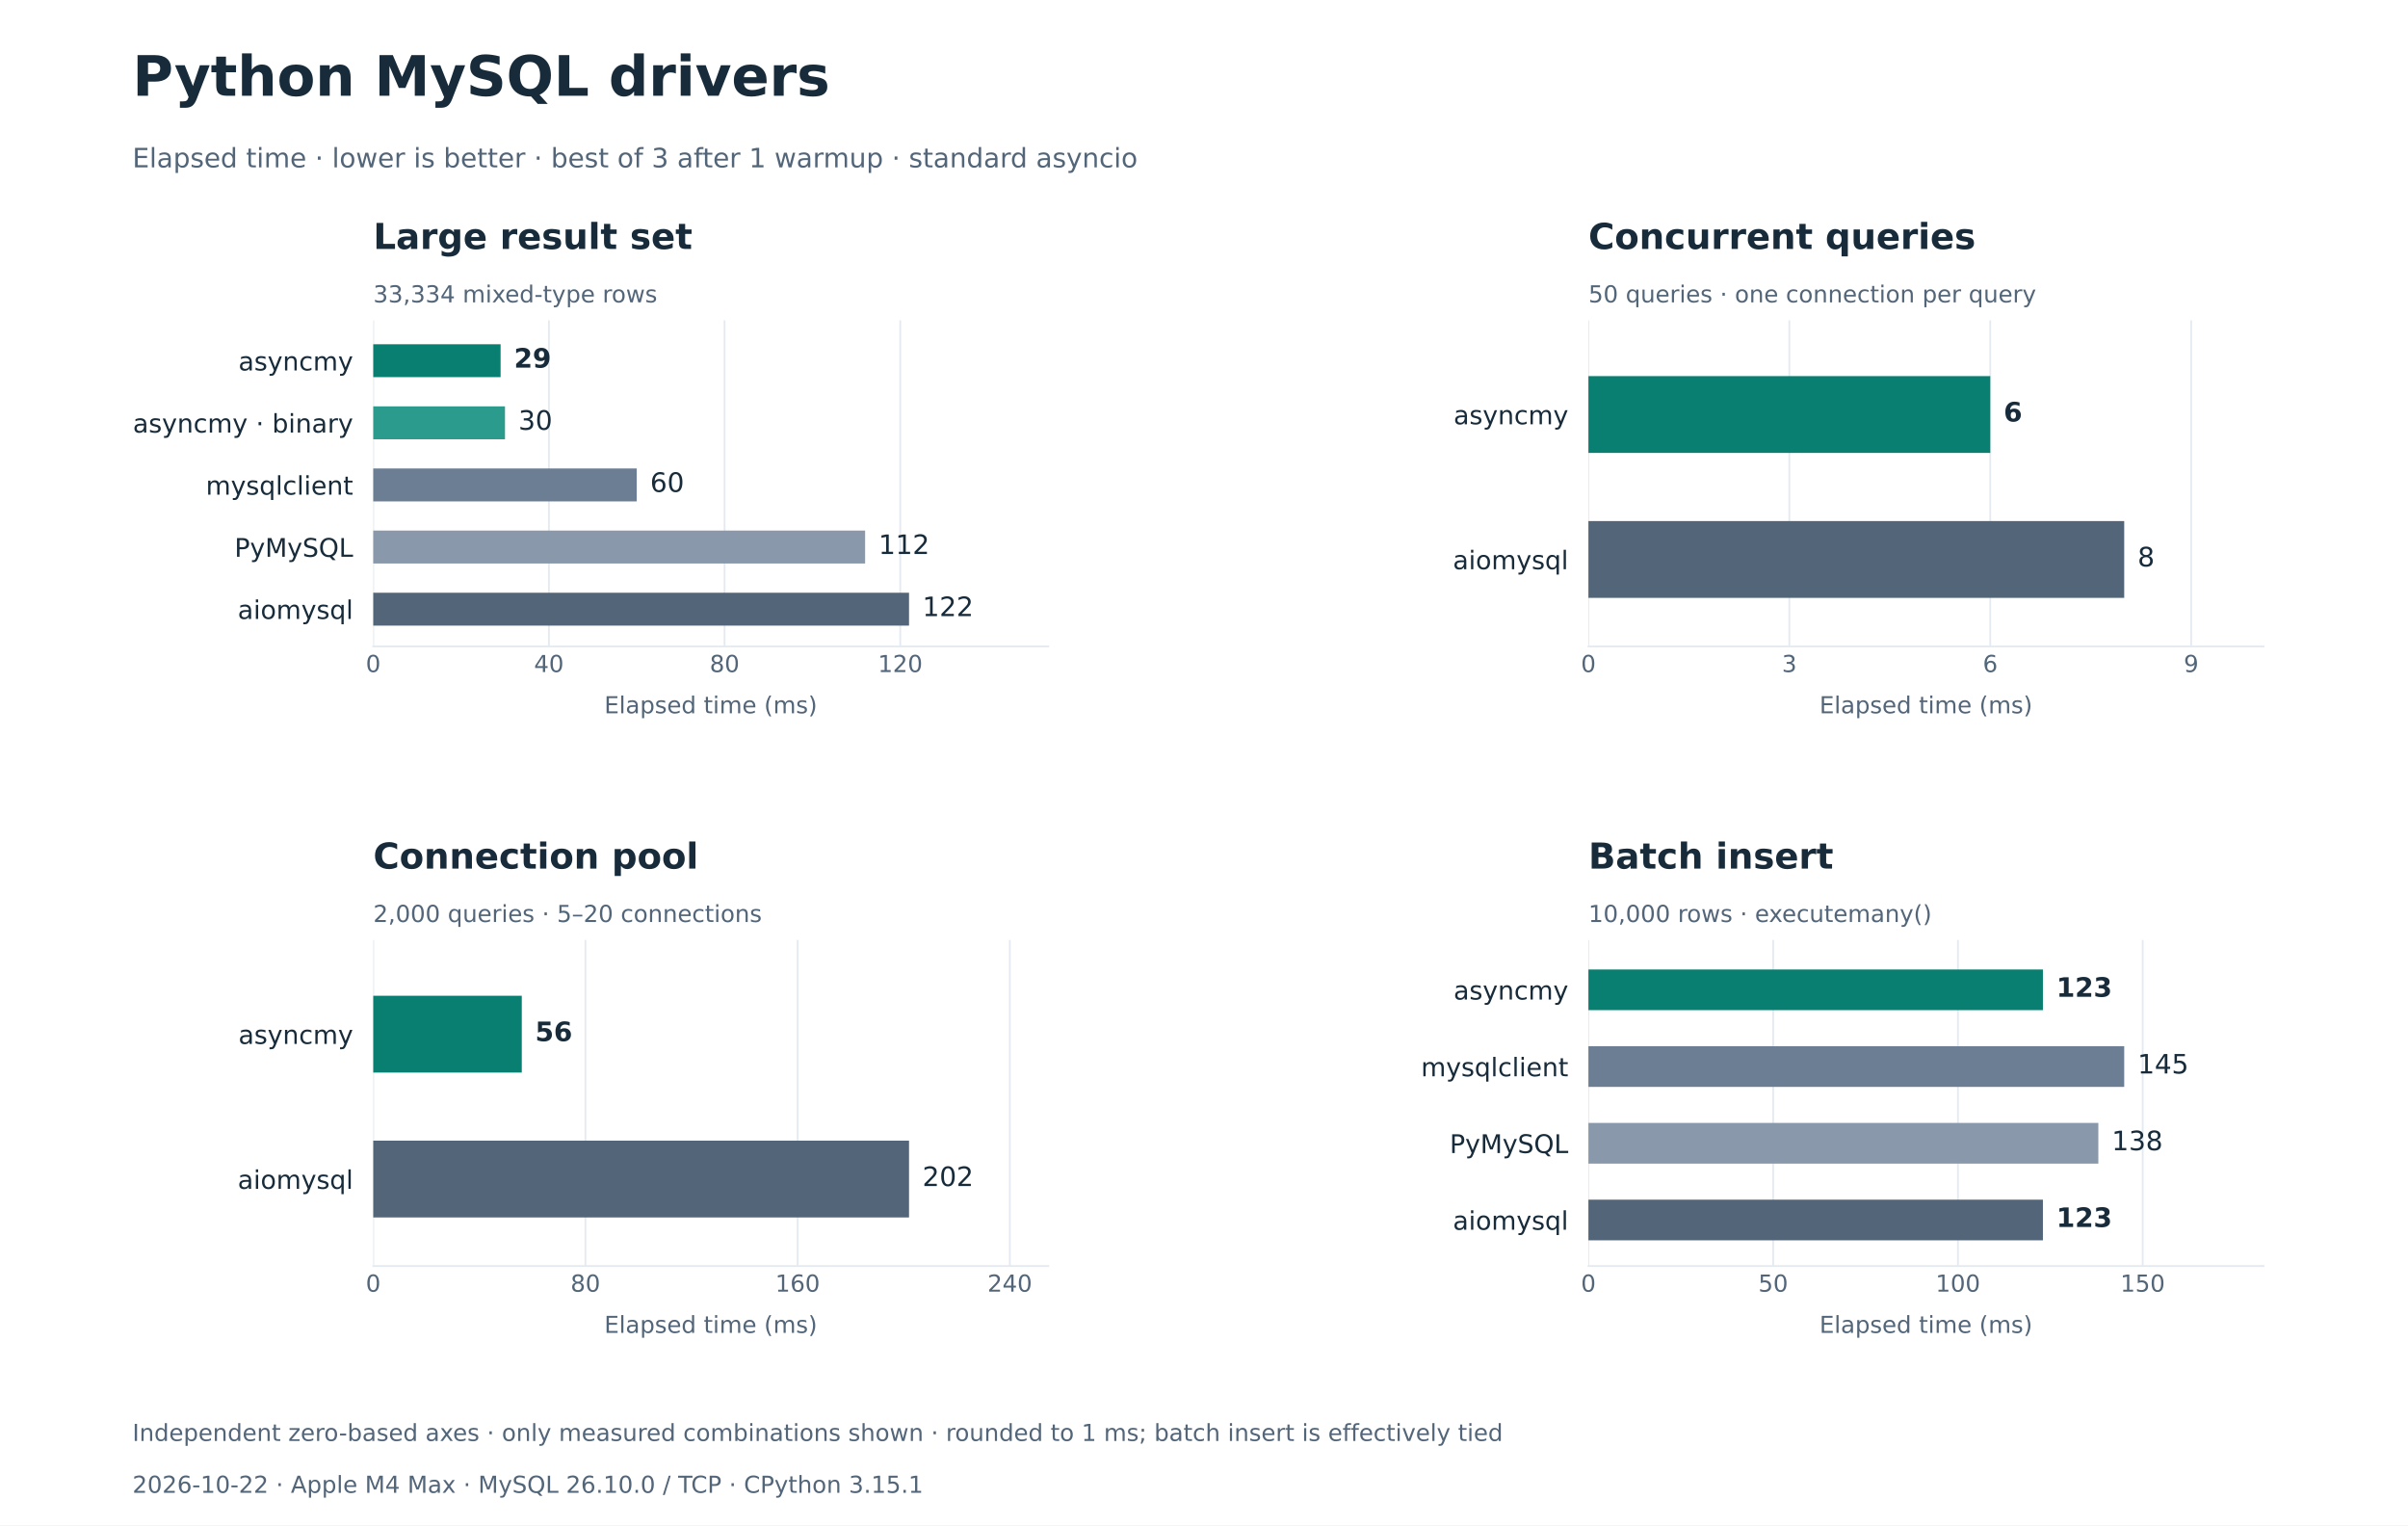
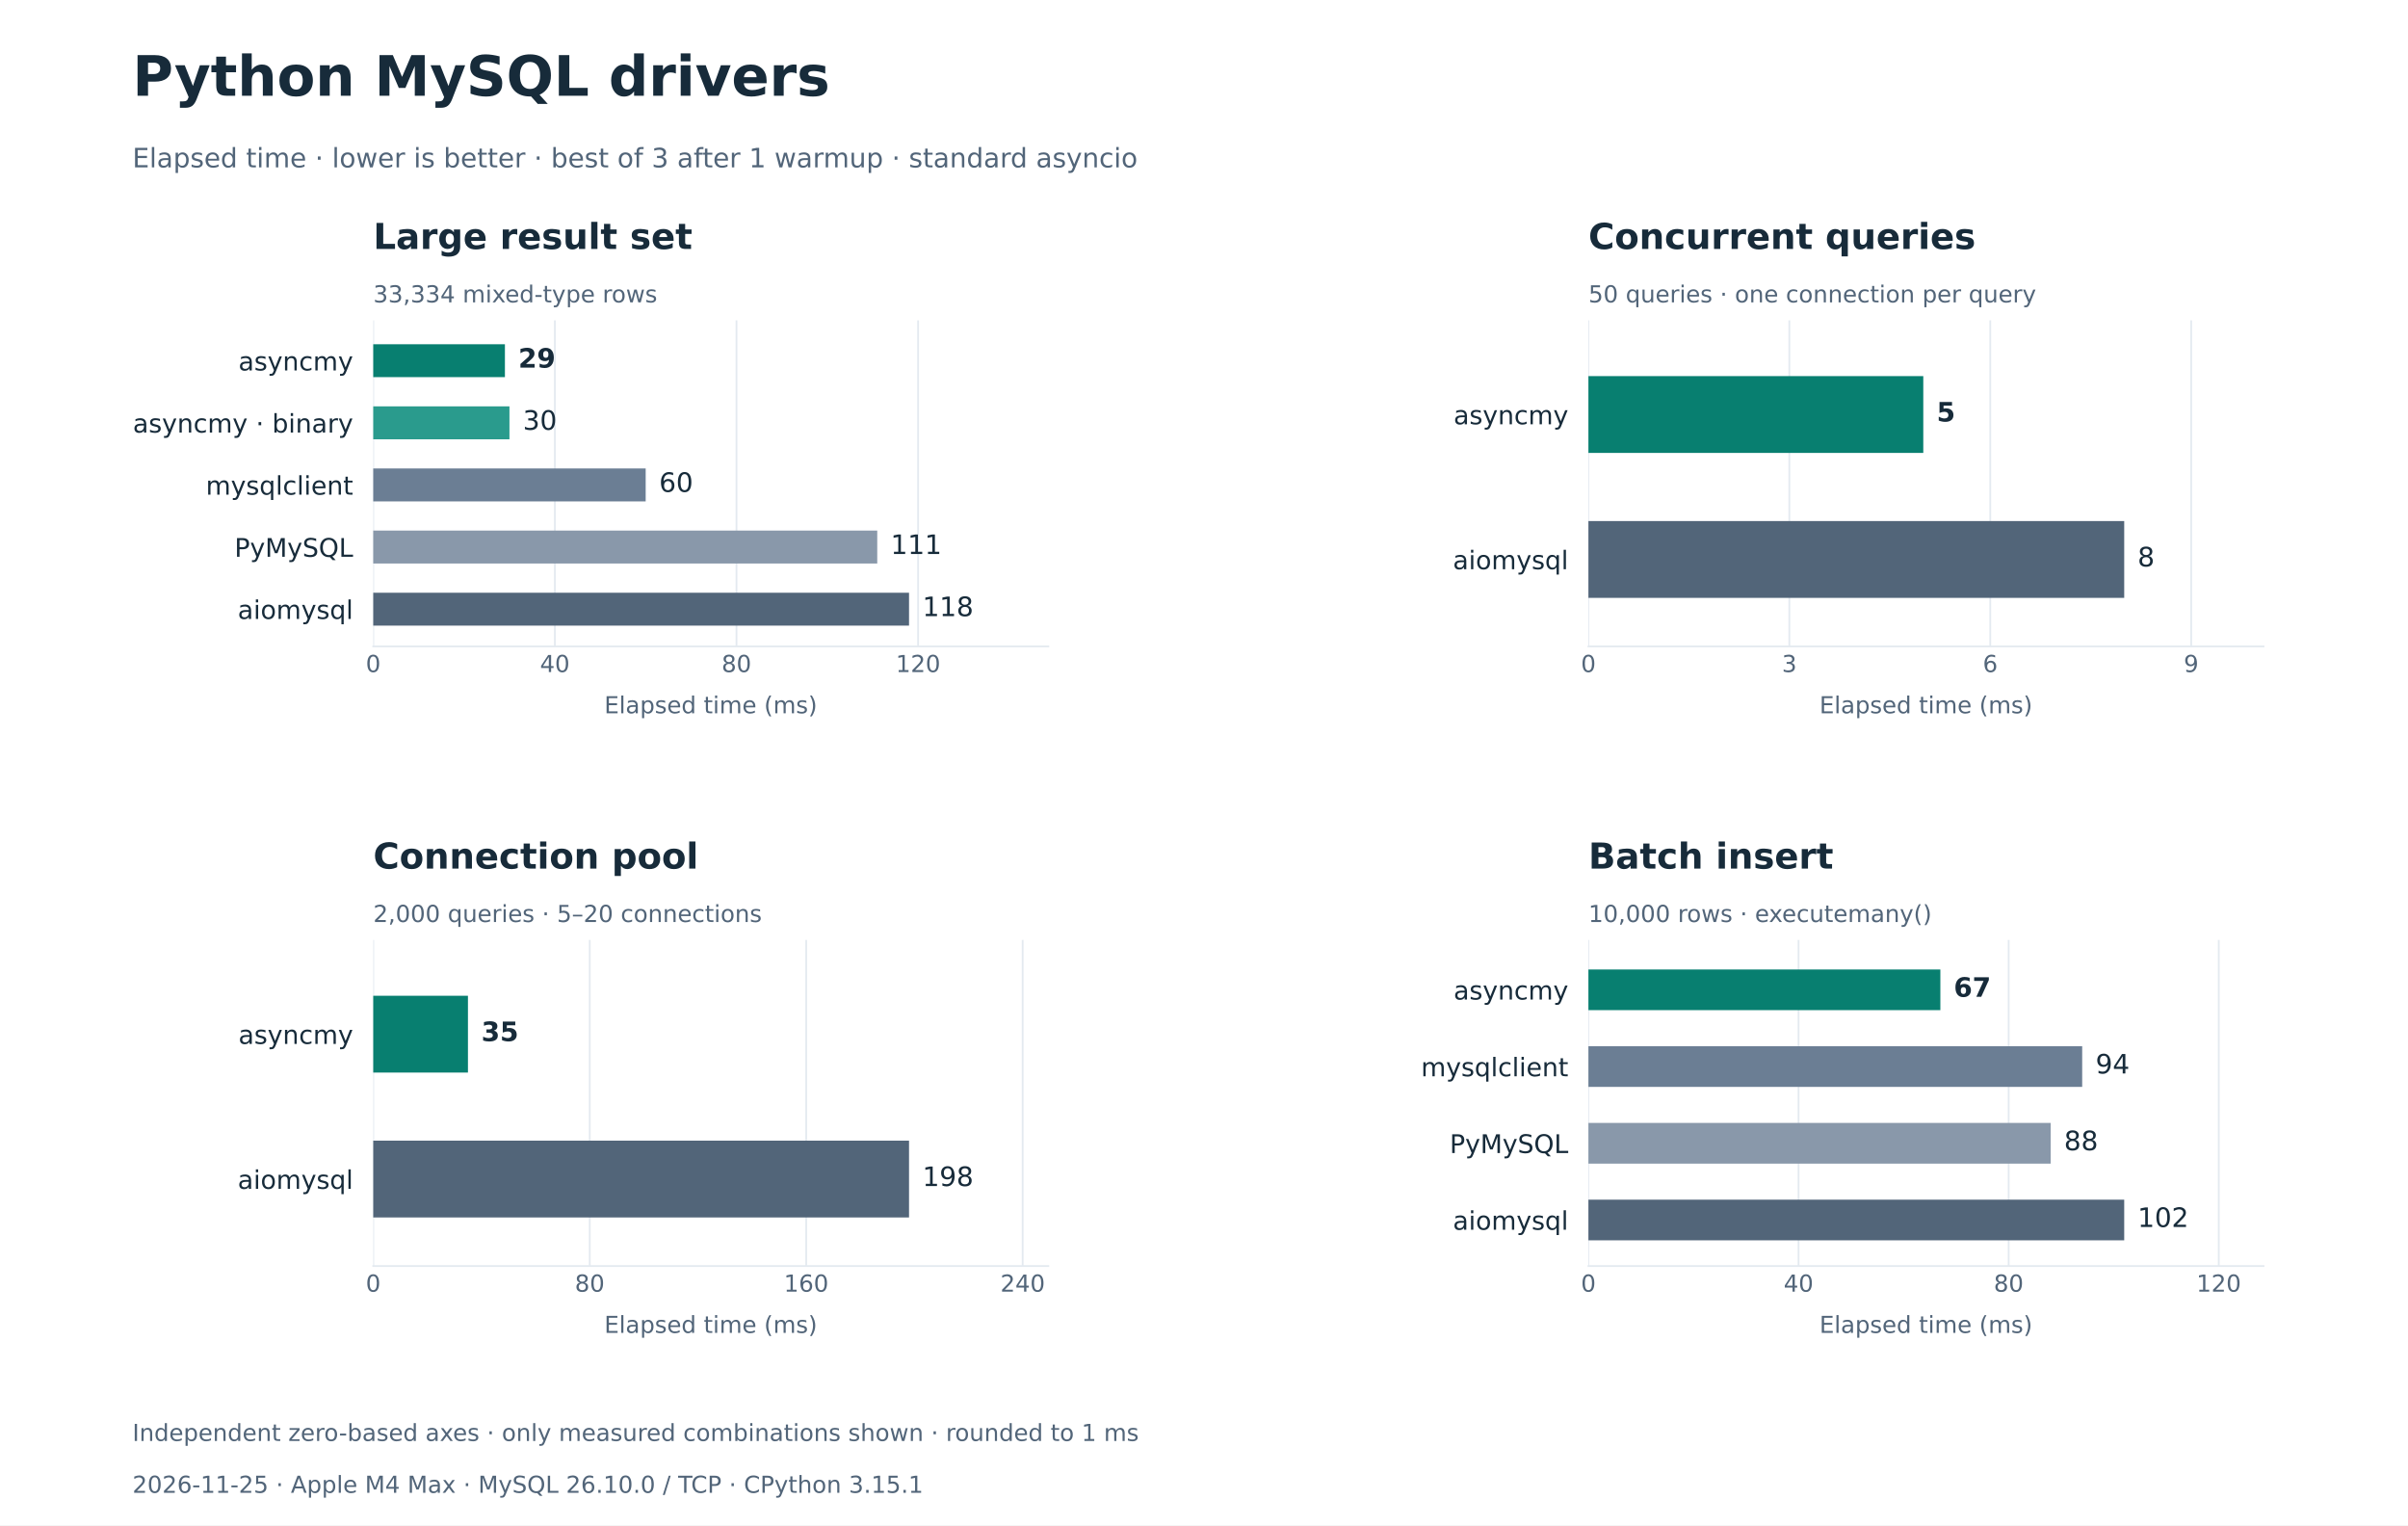
<svg xmlns="http://www.w3.org/2000/svg" width="1080pt" height="684pt" viewBox="0 0 1080 684" version="1.1">
  <defs>
    <style type="text/css">*{stroke-linejoin: round; stroke-linecap: butt}</style>
  </defs>
  <g id="figure_1">
    <g id="patch_1">
      <path d="M 0 684 L 1080 684 L 1080 0 L 0 0 z " style="fill: #ffffff" />
    </g>
    <g id="axes_1">
      <g id="patch_2">
        <path d="M 167.4 289.874 L 470.186 289.874 L 470.186 143.64 L 167.4 143.64 z " style="fill: #ffffff" />
      </g>
      <g id="matplotlib.axis_1">
        <g id="xtick_1">
          <g id="line2d_1">
            <path d="M 167.4 289.874 L 167.4 143.64 " clip-path="url(#p8c10bb7ae4)" style="fill: none; stroke: #e4eaf0; stroke-width: 0.8; stroke-linecap: square" />
          </g>
          <g id="line2d_2" />
          <g id="text_1">
            <text style="font-size: 10.5px; font-family: 'DejaVu Sans'; text-anchor: middle; fill: #526579" x="167.4" y="301.352" transform="rotate(-0 167.4 301.352)">0</text>
          </g>
        </g>
        <g id="xtick_2">
          <g id="line2d_3">
-             <path d="M 246.189 289.874 L 246.189 143.64 " clip-path="url(#p8c10bb7ae4)" style="fill: none; stroke: #e4eaf0; stroke-width: 0.8; stroke-linecap: square" />
+             <path d="M 248.86 289.874 L 248.86 143.64 " clip-path="url(#p8c10bb7ae4)" style="fill: none; stroke: #e4eaf0; stroke-width: 0.8; stroke-linecap: square" />
          </g>
          <g id="line2d_4" />
          <g id="text_2">
-             <text style="font-size: 10.5px; font-family: 'DejaVu Sans'; text-anchor: middle; fill: #526579" x="246.189" y="301.352" transform="rotate(-0 246.1889 301.352)">40</text>
+             <text style="font-size: 10.5px; font-family: 'DejaVu Sans'; text-anchor: middle; fill: #526579" x="248.86" y="301.352" transform="rotate(-0 248.8597 301.352)">40</text>
          </g>
        </g>
        <g id="xtick_3">
          <g id="line2d_5">
-             <path d="M 324.978 289.874 L 324.978 143.64 " clip-path="url(#p8c10bb7ae4)" style="fill: none; stroke: #e4eaf0; stroke-width: 0.8; stroke-linecap: square" />
+             <path d="M 330.319 289.874 L 330.319 143.64 " clip-path="url(#p8c10bb7ae4)" style="fill: none; stroke: #e4eaf0; stroke-width: 0.8; stroke-linecap: square" />
          </g>
          <g id="line2d_6" />
          <g id="text_3">
-             <text style="font-size: 10.5px; font-family: 'DejaVu Sans'; text-anchor: middle; fill: #526579" x="324.978" y="301.352" transform="rotate(-0 324.9778 301.352)">80</text>
+             <text style="font-size: 10.5px; font-family: 'DejaVu Sans'; text-anchor: middle; fill: #526579" x="330.319" y="301.352" transform="rotate(-0 330.3194 301.352)">80</text>
          </g>
        </g>
        <g id="xtick_4">
          <g id="line2d_7">
-             <path d="M 403.767 289.874 L 403.767 143.64 " clip-path="url(#p8c10bb7ae4)" style="fill: none; stroke: #e4eaf0; stroke-width: 0.8; stroke-linecap: square" />
+             <path d="M 411.779 289.874 L 411.779 143.64 " clip-path="url(#p8c10bb7ae4)" style="fill: none; stroke: #e4eaf0; stroke-width: 0.8; stroke-linecap: square" />
          </g>
          <g id="line2d_8" />
          <g id="text_4">
-             <text style="font-size: 10.5px; font-family: 'DejaVu Sans'; text-anchor: middle; fill: #526579" x="403.767" y="301.352" transform="rotate(-0 403.7667 301.352)">120</text>
+             <text style="font-size: 10.5px; font-family: 'DejaVu Sans'; text-anchor: middle; fill: #526579" x="411.779" y="301.352" transform="rotate(-0 411.7791 301.352)">120</text>
          </g>
        </g>
        <g id="text_5">
          <text style="font-size: 10.5px; font-family: 'DejaVu Sans'; text-anchor: middle; fill: #526579" x="318.793" y="319.853" transform="rotate(-0 318.7929 319.8528)">Elapsed time (ms)</text>
        </g>
      </g>
      <g id="matplotlib.axis_2">
        <g id="ytick_1">
          <g id="line2d_9" />
          <g id="text_6">
            <text style="font-size: 11.5px; font-family: 'DejaVu Sans'; text-anchor: end; fill: #172b3a" x="158.4" y="166.114" transform="rotate(-0 158.4 166.1139)">asyncmy</text>
          </g>
        </g>
        <g id="ytick_2">
          <g id="line2d_10" />
          <g id="text_7">
            <text style="font-size: 11.5px; font-family: 'DejaVu Sans'; text-anchor: end; fill: #172b3a" x="158.4" y="193.969" transform="rotate(-0 158.4 193.9685)">asyncmy · binary</text>
          </g>
        </g>
        <g id="ytick_3">
          <g id="line2d_11" />
          <g id="text_8">
            <text style="font-size: 11.5px; font-family: 'DejaVu Sans'; text-anchor: end; fill: #172b3a" x="158.4" y="221.823" transform="rotate(-0 158.4 221.8227)">mysqlclient</text>
          </g>
        </g>
        <g id="ytick_4">
          <g id="line2d_12" />
          <g id="text_9">
            <text style="font-size: 11.5px; font-family: 'DejaVu Sans'; text-anchor: end; fill: #172b3a" x="158.4" y="249.676" transform="rotate(-0 158.4 249.6764)">PyMySQL</text>
          </g>
        </g>
        <g id="ytick_5">
          <g id="line2d_13" />
          <g id="text_10">
            <text style="font-size: 11.5px; font-family: 'DejaVu Sans'; text-anchor: end; fill: #172b3a" x="158.4" y="277.531" transform="rotate(-0 158.4 277.5311)">aiomysql</text>
          </g>
        </g>
      </g>
      <g id="patch_3">
        <path d="M 167.4 289.874 L 470.186 289.874 " style="fill: none; stroke: #e4eaf0; stroke-width: 0.8; stroke-linejoin: miter; stroke-linecap: square" />
      </g>
      <g id="patch_4">
-         <path d="M 167.4 154.364 L 224.522 154.364 L 224.522 169.127 L 167.4 169.127 z " clip-path="url(#p8c10bb7ae4)" style="fill: #087f70" />
+         <path d="M 167.4 154.364 L 226.458 154.364 L 226.458 169.127 L 167.4 169.127 z " clip-path="url(#p8c10bb7ae4)" style="fill: #087f70" />
      </g>
      <g id="patch_5">
-         <path d="M 167.4 182.218 L 226.492 182.218 L 226.492 196.981 L 167.4 196.981 z " clip-path="url(#p8c10bb7ae4)" style="fill: #2a9b8d" />
+         <path d="M 167.4 182.218 L 228.495 182.218 L 228.495 196.981 L 167.4 196.981 z " clip-path="url(#p8c10bb7ae4)" style="fill: #2a9b8d" />
      </g>
      <g id="patch_6">
-         <path d="M 167.4 210.072 L 285.583 210.072 L 285.583 224.835 L 167.4 224.835 z " clip-path="url(#p8c10bb7ae4)" style="fill: #6b7e94" />
+         <path d="M 167.4 210.072 L 289.59 210.072 L 289.59 224.835 L 167.4 224.835 z " clip-path="url(#p8c10bb7ae4)" style="fill: #6b7e94" />
      </g>
      <g id="patch_7">
-         <path d="M 167.4 237.926 L 388.009 237.926 L 388.009 252.689 L 167.4 252.689 z " clip-path="url(#p8c10bb7ae4)" style="fill: #8998aa" />
+         <path d="M 167.4 237.926 L 393.451 237.926 L 393.451 252.689 L 167.4 252.689 z " clip-path="url(#p8c10bb7ae4)" style="fill: #8998aa" />
      </g>
      <g id="patch_8">
        <path d="M 167.4 265.781 L 407.706 265.781 L 407.706 280.543 L 167.4 280.543 z " clip-path="url(#p8c10bb7ae4)" style="fill: #526579" />
      </g>
      <g id="text_11">
        <text style="font-size: 10.5px; font-family: 'DejaVu Sans'; text-anchor: start; fill: #526579" x="167.4" y="135.597" transform="rotate(-0 167.4 135.5971)">33,334 mixed-type rows</text>
      </g>
      <g id="text_12">
-         <text style="font-weight: 700; font-size: 12px; font-family: 'DejaVu Sans'; text-anchor: start; fill: #172b3a" x="230.53" y="164.862" transform="rotate(-0 230.5296 164.8624)">29</text>
+         <text style="font-weight: 700; font-size: 12px; font-family: 'DejaVu Sans'; text-anchor: start; fill: #172b3a" x="232.466" y="164.862" transform="rotate(-0 232.4659 164.8624)">29</text>
      </g>
      <g id="text_13">
-         <text style="font-size: 12px; font-family: 'DejaVu Sans'; text-anchor: start; fill: #172b3a" x="232.499" y="192.717" transform="rotate(-0 232.4993 192.7166)">30</text>
+         <text style="font-size: 12px; font-family: 'DejaVu Sans'; text-anchor: start; fill: #172b3a" x="234.502" y="192.717" transform="rotate(-0 234.5024 192.7166)">30</text>
      </g>
      <g id="text_14">
-         <text style="font-size: 12px; font-family: 'DejaVu Sans'; text-anchor: start; fill: #172b3a" x="291.591" y="220.571" transform="rotate(-0 291.591 220.5708)">60</text>
+         <text style="font-size: 12px; font-family: 'DejaVu Sans'; text-anchor: start; fill: #172b3a" x="295.597" y="220.571" transform="rotate(-0 295.5972 220.5708)">60</text>
      </g>
      <g id="text_15">
-         <text style="font-size: 12px; font-family: 'DejaVu Sans'; text-anchor: start; fill: #172b3a" x="394.017" y="248.425" transform="rotate(-0 394.0166 248.425)">112</text>
+         <text style="font-size: 12px; font-family: 'DejaVu Sans'; text-anchor: start; fill: #172b3a" x="399.458" y="248.425" transform="rotate(-0 399.4583 248.425)">111</text>
      </g>
      <g id="text_16">
-         <text style="font-size: 12px; font-family: 'DejaVu Sans'; text-anchor: start; fill: #172b3a" x="413.714" y="276.279" transform="rotate(-0 413.7138 276.2792)">122</text>
+         <text style="font-size: 12px; font-family: 'DejaVu Sans'; text-anchor: start; fill: #172b3a" x="413.714" y="276.279" transform="rotate(-0 413.7138 276.2792)">118</text>
      </g>
      <g id="text_17">
        <text style="font-weight: 700; font-size: 16px; font-family: 'DejaVu Sans'; text-anchor: start; fill: #172b3a" x="167.4" y="111.64" transform="rotate(-0 167.4 111.64)">Large result set</text>
      </g>
    </g>
    <g id="axes_2">
      <g id="patch_9">
        <path d="M 712.414 289.874 L 1015.2 289.874 L 1015.2 143.64 L 712.414 143.64 z " style="fill: #ffffff" />
      </g>
      <g id="matplotlib.axis_3">
        <g id="xtick_5">
          <g id="line2d_14">
            <path d="M 712.414 289.874 L 712.414 143.64 " clip-path="url(#p01b5046575)" style="fill: none; stroke: #e4eaf0; stroke-width: 0.8; stroke-linecap: square" />
          </g>
          <g id="line2d_15" />
          <g id="text_18">
            <text style="font-size: 10.5px; font-family: 'DejaVu Sans'; text-anchor: middle; fill: #526579" x="712.414" y="301.352" transform="rotate(-0 712.4143 301.352)">0</text>
          </g>
        </g>
        <g id="xtick_6">
          <g id="line2d_16">
            <path d="M 802.529 289.874 L 802.529 143.64 " clip-path="url(#p01b5046575)" style="fill: none; stroke: #e4eaf0; stroke-width: 0.8; stroke-linecap: square" />
          </g>
          <g id="line2d_17" />
          <g id="text_19">
            <text style="font-size: 10.5px; font-family: 'DejaVu Sans'; text-anchor: middle; fill: #526579" x="802.529" y="301.352" transform="rotate(-0 802.5291 301.352)">3</text>
          </g>
        </g>
        <g id="xtick_7">
          <g id="line2d_18">
            <path d="M 892.644 289.874 L 892.644 143.64 " clip-path="url(#p01b5046575)" style="fill: none; stroke: #e4eaf0; stroke-width: 0.8; stroke-linecap: square" />
          </g>
          <g id="line2d_19" />
          <g id="text_20">
            <text style="font-size: 10.5px; font-family: 'DejaVu Sans'; text-anchor: middle; fill: #526579" x="892.644" y="301.352" transform="rotate(-0 892.6439 301.352)">6</text>
          </g>
        </g>
        <g id="xtick_8">
          <g id="line2d_20">
            <path d="M 982.759 289.874 L 982.759 143.64 " clip-path="url(#p01b5046575)" style="fill: none; stroke: #e4eaf0; stroke-width: 0.8; stroke-linecap: square" />
          </g>
          <g id="line2d_21" />
          <g id="text_21">
            <text style="font-size: 10.5px; font-family: 'DejaVu Sans'; text-anchor: middle; fill: #526579" x="982.759" y="301.352" transform="rotate(-0 982.7587 301.352)">9</text>
          </g>
        </g>
        <g id="text_22">
          <text style="font-size: 10.5px; font-family: 'DejaVu Sans'; text-anchor: middle; fill: #526579" x="863.807" y="319.853" transform="rotate(-0 863.8071 319.8528)">Elapsed time (ms)</text>
        </g>
      </g>
      <g id="matplotlib.axis_4">
        <g id="ytick_6">
          <g id="line2d_22" />
          <g id="text_23">
            <text style="font-size: 11.5px; font-family: 'DejaVu Sans'; text-anchor: end; fill: #172b3a" x="703.414" y="190.254" transform="rotate(-0 703.4143 190.2542)">asyncmy</text>
          </g>
        </g>
        <g id="ytick_7">
          <g id="line2d_23" />
          <g id="text_24">
            <text style="font-size: 11.5px; font-family: 'DejaVu Sans'; text-anchor: end; fill: #172b3a" x="703.414" y="255.248" transform="rotate(-0 703.4143 255.2477)">aiomysql</text>
          </g>
        </g>
      </g>
      <g id="patch_10">
        <path d="M 712.414 289.874 L 1015.2 289.874 " style="fill: none; stroke: #e4eaf0; stroke-width: 0.8; stroke-linejoin: miter; stroke-linecap: square" />
      </g>
      <g id="patch_11">
-         <path d="M 712.414 168.662 L 892.644 168.662 L 892.644 203.109 L 712.414 203.109 z " clip-path="url(#p01b5046575)" style="fill: #087f70" />
+         <path d="M 712.414 168.662 L 862.606 168.662 L 862.606 203.109 L 712.414 203.109 z " clip-path="url(#p01b5046575)" style="fill: #087f70" />
      </g>
      <g id="patch_12">
        <path d="M 712.414 233.655 L 952.72 233.655 L 952.72 268.102 L 712.414 268.102 z " clip-path="url(#p01b5046575)" style="fill: #526579" />
      </g>
      <g id="text_25">
        <text style="font-size: 10.5px; font-family: 'DejaVu Sans'; text-anchor: start; fill: #526579" x="712.414" y="135.597" transform="rotate(-0 712.4143 135.5971)">50 queries · one connection per query</text>
      </g>
      <g id="text_26">
-         <text style="font-weight: 700; font-size: 12px; font-family: 'DejaVu Sans'; text-anchor: start; fill: #172b3a" x="898.652" y="189.003" transform="rotate(-0 898.6515 189.0027)">6</text>
+         <text style="font-weight: 700; font-size: 12px; font-family: 'DejaVu Sans'; text-anchor: start; fill: #172b3a" x="868.613" y="189.003" transform="rotate(-0 868.6133 189.0027)">5</text>
      </g>
      <g id="text_27">
        <text style="font-size: 12px; font-family: 'DejaVu Sans'; text-anchor: start; fill: #172b3a" x="958.728" y="253.996" transform="rotate(-0 958.7281 253.9958)">8</text>
      </g>
      <g id="text_28">
        <text style="font-weight: 700; font-size: 16px; font-family: 'DejaVu Sans'; text-anchor: start; fill: #172b3a" x="712.414" y="111.64" transform="rotate(-0 712.4143 111.64)">Concurrent queries</text>
      </g>
    </g>
    <g id="axes_3">
      <g id="patch_13">
        <path d="M 167.4 567.72 L 470.186 567.72 L 470.186 421.486 L 167.4 421.486 z " style="fill: #ffffff" />
      </g>
      <g id="matplotlib.axis_5">
        <g id="xtick_9">
          <g id="line2d_24">
            <path d="M 167.4 567.72 L 167.4 421.486 " clip-path="url(#p7386c3c242)" style="fill: none; stroke: #e4eaf0; stroke-width: 0.8; stroke-linecap: square" />
          </g>
          <g id="line2d_25" />
          <g id="text_29">
            <text style="font-size: 10.5px; font-family: 'DejaVu Sans'; text-anchor: middle; fill: #526579" x="167.4" y="579.198" transform="rotate(-0 167.4 579.1975)">0</text>
          </g>
        </g>
        <g id="xtick_10">
          <g id="line2d_26">
-             <path d="M 262.571 567.72 L 262.571 421.486 " clip-path="url(#p7386c3c242)" style="fill: none; stroke: #e4eaf0; stroke-width: 0.8; stroke-linecap: square" />
+             <path d="M 264.493 567.72 L 264.493 421.486 " clip-path="url(#p7386c3c242)" style="fill: none; stroke: #e4eaf0; stroke-width: 0.8; stroke-linecap: square" />
          </g>
          <g id="line2d_27" />
          <g id="text_30">
-             <text style="font-size: 10.5px; font-family: 'DejaVu Sans'; text-anchor: middle; fill: #526579" x="262.571" y="579.198" transform="rotate(-0 262.5707 579.1975)">80</text>
+             <text style="font-size: 10.5px; font-family: 'DejaVu Sans'; text-anchor: middle; fill: #526579" x="264.493" y="579.198" transform="rotate(-0 264.4934 579.1975)">80</text>
          </g>
        </g>
        <g id="xtick_11">
          <g id="line2d_28">
-             <path d="M 357.741 567.72 L 357.741 421.486 " clip-path="url(#p7386c3c242)" style="fill: none; stroke: #e4eaf0; stroke-width: 0.8; stroke-linecap: square" />
+             <path d="M 361.587 567.72 L 361.587 421.486 " clip-path="url(#p7386c3c242)" style="fill: none; stroke: #e4eaf0; stroke-width: 0.8; stroke-linecap: square" />
          </g>
          <g id="line2d_29" />
          <g id="text_31">
-             <text style="font-size: 10.5px; font-family: 'DejaVu Sans'; text-anchor: middle; fill: #526579" x="357.741" y="579.198" transform="rotate(-0 357.7415 579.1975)">160</text>
+             <text style="font-size: 10.5px; font-family: 'DejaVu Sans'; text-anchor: middle; fill: #526579" x="361.587" y="579.198" transform="rotate(-0 361.5868 579.1975)">160</text>
          </g>
        </g>
        <g id="xtick_12">
          <g id="line2d_30">
-             <path d="M 452.912 567.72 L 452.912 421.486 " clip-path="url(#p7386c3c242)" style="fill: none; stroke: #e4eaf0; stroke-width: 0.8; stroke-linecap: square" />
+             <path d="M 458.68 567.72 L 458.68 421.486 " clip-path="url(#p7386c3c242)" style="fill: none; stroke: #e4eaf0; stroke-width: 0.8; stroke-linecap: square" />
          </g>
          <g id="line2d_31" />
          <g id="text_32">
-             <text style="font-size: 10.5px; font-family: 'DejaVu Sans'; text-anchor: middle; fill: #526579" x="452.912" y="579.198" transform="rotate(-0 452.9122 579.1975)">240</text>
+             <text style="font-size: 10.5px; font-family: 'DejaVu Sans'; text-anchor: middle; fill: #526579" x="458.68" y="579.198" transform="rotate(-0 458.6801 579.1975)">240</text>
          </g>
        </g>
        <g id="text_33">
          <text style="font-size: 10.5px; font-family: 'DejaVu Sans'; text-anchor: middle; fill: #526579" x="318.793" y="597.698" transform="rotate(-0 318.7929 597.6984)">Elapsed time (ms)</text>
        </g>
      </g>
      <g id="matplotlib.axis_6">
        <g id="ytick_8">
          <g id="line2d_32" />
          <g id="text_34">
            <text style="font-size: 11.5px; font-family: 'DejaVu Sans'; text-anchor: end; fill: #172b3a" x="158.4" y="468.1" transform="rotate(-0 158.4 468.0997)">asyncmy</text>
          </g>
        </g>
        <g id="ytick_9">
          <g id="line2d_33" />
          <g id="text_35">
            <text style="font-size: 11.5px; font-family: 'DejaVu Sans'; text-anchor: end; fill: #172b3a" x="158.4" y="533.093" transform="rotate(-0 158.4 533.0932)">aiomysql</text>
          </g>
        </g>
      </g>
      <g id="patch_14">
        <path d="M 167.4 567.72 L 470.186 567.72 " style="fill: none; stroke: #e4eaf0; stroke-width: 0.8; stroke-linejoin: miter; stroke-linecap: square" />
      </g>
      <g id="patch_15">
-         <path d="M 167.4 446.508 L 234.02 446.508 L 234.02 480.954 L 167.4 480.954 z " clip-path="url(#p7386c3c242)" style="fill: #087f70" />
+         <path d="M 167.4 446.508 L 209.878 446.508 L 209.878 480.954 L 167.4 480.954 z " clip-path="url(#p7386c3c242)" style="fill: #087f70" />
      </g>
      <g id="patch_16">
        <path d="M 167.4 511.501 L 407.706 511.501 L 407.706 545.947 L 167.4 545.947 z " clip-path="url(#p7386c3c242)" style="fill: #526579" />
      </g>
      <g id="text_36">
        <text style="font-size: 10.5px; font-family: 'DejaVu Sans'; text-anchor: start; fill: #526579" x="167.4" y="413.443" transform="rotate(-0 167.4 413.4426)">2,000 queries · 5–20 connections</text>
      </g>
      <g id="text_37">
-         <text style="font-weight: 700; font-size: 12px; font-family: 'DejaVu Sans'; text-anchor: start; fill: #172b3a" x="240.027" y="466.848" transform="rotate(-0 240.0272 466.8482)">56</text>
+         <text style="font-weight: 700; font-size: 12px; font-family: 'DejaVu Sans'; text-anchor: start; fill: #172b3a" x="215.886" y="466.848" transform="rotate(-0 215.886 466.8482)">35</text>
      </g>
      <g id="text_38">
-         <text style="font-size: 12px; font-family: 'DejaVu Sans'; text-anchor: start; fill: #172b3a" x="413.714" y="531.841" transform="rotate(-0 413.7138 531.8413)">202</text>
+         <text style="font-size: 12px; font-family: 'DejaVu Sans'; text-anchor: start; fill: #172b3a" x="413.714" y="531.841" transform="rotate(-0 413.7138 531.8413)">198</text>
      </g>
      <g id="text_39">
        <text style="font-weight: 700; font-size: 16px; font-family: 'DejaVu Sans'; text-anchor: start; fill: #172b3a" x="167.4" y="389.486" transform="rotate(-0 167.4 389.4855)">Connection pool</text>
      </g>
    </g>
    <g id="axes_4">
      <g id="patch_17">
        <path d="M 712.414 567.72 L 1015.2 567.72 L 1015.2 421.486 L 712.414 421.486 z " style="fill: #ffffff" />
      </g>
      <g id="matplotlib.axis_7">
        <g id="xtick_13">
          <g id="line2d_34">
            <path d="M 712.414 567.72 L 712.414 421.486 " clip-path="url(#p40932206b2)" style="fill: none; stroke: #e4eaf0; stroke-width: 0.8; stroke-linecap: square" />
          </g>
          <g id="line2d_35" />
          <g id="text_40">
            <text style="font-size: 10.5px; font-family: 'DejaVu Sans'; text-anchor: middle; fill: #526579" x="712.414" y="579.198" transform="rotate(-0 712.4143 579.1975)">0</text>
          </g>
        </g>
        <g id="xtick_14">
          <g id="line2d_36">
-             <path d="M 795.278 567.72 L 795.278 421.486 " clip-path="url(#p40932206b2)" style="fill: none; stroke: #e4eaf0; stroke-width: 0.8; stroke-linecap: square" />
+             <path d="M 806.652 567.72 L 806.652 421.486 " clip-path="url(#p40932206b2)" style="fill: none; stroke: #e4eaf0; stroke-width: 0.8; stroke-linecap: square" />
          </g>
          <g id="line2d_37" />
          <g id="text_41">
-             <text style="font-size: 10.5px; font-family: 'DejaVu Sans'; text-anchor: middle; fill: #526579" x="795.278" y="579.198" transform="rotate(-0 795.2785 579.1975)">50</text>
+             <text style="font-size: 10.5px; font-family: 'DejaVu Sans'; text-anchor: middle; fill: #526579" x="806.652" y="579.198" transform="rotate(-0 806.652 579.1975)">40</text>
          </g>
        </g>
        <g id="xtick_15">
          <g id="line2d_38">
-             <path d="M 878.143 567.72 L 878.143 421.486 " clip-path="url(#p40932206b2)" style="fill: none; stroke: #e4eaf0; stroke-width: 0.8; stroke-linecap: square" />
+             <path d="M 900.89 567.72 L 900.89 421.486 " clip-path="url(#p40932206b2)" style="fill: none; stroke: #e4eaf0; stroke-width: 0.8; stroke-linecap: square" />
          </g>
          <g id="line2d_39" />
          <g id="text_42">
-             <text style="font-size: 10.5px; font-family: 'DejaVu Sans'; text-anchor: middle; fill: #526579" x="878.143" y="579.198" transform="rotate(-0 878.1426 579.1975)">100</text>
+             <text style="font-size: 10.5px; font-family: 'DejaVu Sans'; text-anchor: middle; fill: #526579" x="900.89" y="579.198" transform="rotate(-0 900.8897 579.1975)">80</text>
          </g>
        </g>
        <g id="xtick_16">
          <g id="line2d_40">
-             <path d="M 961.007 567.72 L 961.007 421.486 " clip-path="url(#p40932206b2)" style="fill: none; stroke: #e4eaf0; stroke-width: 0.8; stroke-linecap: square" />
+             <path d="M 995.127 567.72 L 995.127 421.486 " clip-path="url(#p40932206b2)" style="fill: none; stroke: #e4eaf0; stroke-width: 0.8; stroke-linecap: square" />
          </g>
          <g id="line2d_41" />
          <g id="text_43">
-             <text style="font-size: 10.5px; font-family: 'DejaVu Sans'; text-anchor: middle; fill: #526579" x="961.007" y="579.198" transform="rotate(-0 961.0068 579.1975)">150</text>
+             <text style="font-size: 10.5px; font-family: 'DejaVu Sans'; text-anchor: middle; fill: #526579" x="995.127" y="579.198" transform="rotate(-0 995.1274 579.1975)">120</text>
          </g>
        </g>
        <g id="text_44">
          <text style="font-size: 10.5px; font-family: 'DejaVu Sans'; text-anchor: middle; fill: #526579" x="863.807" y="597.698" transform="rotate(-0 863.8071 597.6984)">Elapsed time (ms)</text>
        </g>
      </g>
      <g id="matplotlib.axis_8">
        <g id="ytick_10">
          <g id="line2d_42" />
          <g id="text_45">
            <text style="font-size: 11.5px; font-family: 'DejaVu Sans'; text-anchor: end; fill: #172b3a" x="703.414" y="448.219" transform="rotate(-0 703.4143 448.2194)">asyncmy</text>
          </g>
        </g>
        <g id="ytick_11">
          <g id="line2d_43" />
          <g id="text_46">
            <text style="font-size: 11.5px; font-family: 'DejaVu Sans'; text-anchor: end; fill: #172b3a" x="703.414" y="482.628" transform="rotate(-0 703.4143 482.628)">mysqlclient</text>
          </g>
        </g>
        <g id="ytick_12">
          <g id="line2d_44" />
          <g id="text_47">
            <text style="font-size: 11.5px; font-family: 'DejaVu Sans'; text-anchor: end; fill: #172b3a" x="703.414" y="517.036" transform="rotate(-0 703.4143 517.0357)">PyMySQL</text>
          </g>
        </g>
        <g id="ytick_13">
          <g id="line2d_45" />
          <g id="text_48">
            <text style="font-size: 11.5px; font-family: 'DejaVu Sans'; text-anchor: end; fill: #172b3a" x="703.414" y="551.444" transform="rotate(-0 703.4143 551.4442)">aiomysql</text>
          </g>
        </g>
      </g>
      <g id="patch_18">
        <path d="M 712.414 567.72 L 1015.2 567.72 " style="fill: none; stroke: #e4eaf0; stroke-width: 0.8; stroke-linejoin: miter; stroke-linecap: square" />
      </g>
      <g id="patch_19">
-         <path d="M 712.414 434.733 L 916.26 434.733 L 916.26 452.969 L 712.414 452.969 z " clip-path="url(#p40932206b2)" style="fill: #087f70" />
+         <path d="M 712.414 434.733 L 870.262 434.733 L 870.262 452.969 L 712.414 452.969 z " clip-path="url(#p40932206b2)" style="fill: #087f70" />
      </g>
      <g id="patch_20">
-         <path d="M 712.414 469.141 L 952.72 469.141 L 952.72 487.377 L 712.414 487.377 z " clip-path="url(#p40932206b2)" style="fill: #6b7e94" />
+         <path d="M 712.414 469.141 L 933.873 469.141 L 933.873 487.377 L 712.414 487.377 z " clip-path="url(#p40932206b2)" style="fill: #6b7e94" />
      </g>
      <g id="patch_21">
-         <path d="M 712.414 503.549 L 941.119 503.549 L 941.119 521.785 L 712.414 521.785 z " clip-path="url(#p40932206b2)" style="fill: #8998aa" />
+         <path d="M 712.414 503.549 L 919.737 503.549 L 919.737 521.785 L 712.414 521.785 z " clip-path="url(#p40932206b2)" style="fill: #8998aa" />
      </g>
      <g id="patch_22">
-         <path d="M 712.414 537.957 L 916.26 537.957 L 916.26 556.193 L 712.414 556.193 z " clip-path="url(#p40932206b2)" style="fill: #526579" />
+         <path d="M 712.414 537.957 L 952.72 537.957 L 952.72 556.193 L 712.414 556.193 z " clip-path="url(#p40932206b2)" style="fill: #526579" />
      </g>
      <g id="text_49">
        <text style="font-size: 10.5px; font-family: 'DejaVu Sans'; text-anchor: start; fill: #526579" x="712.414" y="413.443" transform="rotate(-0 712.4143 413.4426)">10,000 rows · executemany()</text>
      </g>
      <g id="text_50">
-         <text style="font-weight: 700; font-size: 12px; font-family: 'DejaVu Sans'; text-anchor: start; fill: #172b3a" x="922.268" y="446.968" transform="rotate(-0 922.2678 446.968)">123</text>
+         <text style="font-weight: 700; font-size: 12px; font-family: 'DejaVu Sans'; text-anchor: start; fill: #172b3a" x="876.27" y="446.968" transform="rotate(-0 876.2701 446.968)">67</text>
      </g>
      <g id="text_51">
-         <text style="font-size: 12px; font-family: 'DejaVu Sans'; text-anchor: start; fill: #172b3a" x="958.728" y="481.376" transform="rotate(-0 958.7281 481.3761)">145</text>
+         <text style="font-size: 12px; font-family: 'DejaVu Sans'; text-anchor: start; fill: #172b3a" x="939.881" y="481.376" transform="rotate(-0 939.8805 481.3761)">94</text>
      </g>
      <g id="text_52">
-         <text style="font-size: 12px; font-family: 'DejaVu Sans'; text-anchor: start; fill: #172b3a" x="947.127" y="515.784" transform="rotate(-0 947.1271 515.7842)">138</text>
+         <text style="font-size: 12px; font-family: 'DejaVu Sans'; text-anchor: start; fill: #172b3a" x="925.745" y="515.784" transform="rotate(-0 925.7449 515.7842)">88</text>
      </g>
      <g id="text_53">
-         <text style="font-weight: 700; font-size: 12px; font-family: 'DejaVu Sans'; text-anchor: start; fill: #172b3a" x="922.268" y="550.192" transform="rotate(-0 922.2678 550.1923)">123</text>
+         <text style="font-size: 12px; font-family: 'DejaVu Sans'; text-anchor: start; fill: #172b3a" x="958.728" y="550.192" transform="rotate(-0 958.7281 550.1923)">102</text>
      </g>
      <g id="text_54">
        <text style="font-weight: 700; font-size: 16px; font-family: 'DejaVu Sans'; text-anchor: start; fill: #172b3a" x="712.414" y="389.486" transform="rotate(-0 712.4143 389.4855)">Batch insert</text>
      </g>
    </g>
    <g id="text_55">
      <text style="font-weight: 700; font-size: 25px; font-family: 'DejaVu Sans'; text-anchor: start; fill: #172b3a" x="59.4" y="42.936" transform="rotate(-0 59.4 42.93609)">Python MySQL drivers</text>
    </g>
    <g id="text_56">
      <text style="font-size: 12px; font-family: 'DejaVu Sans'; text-anchor: start; fill: #526579" x="59.4" y="75.058" transform="rotate(-0 59.4 75.05813)">Elapsed time · lower is better · best of 3 after 1 warmup · standard asyncio</text>
    </g>
    <g id="text_57">
-       <text style="font-size: 10.5px; font-family: 'DejaVu Sans'; text-anchor: start; fill: #526579" x="59.4" y="646.15" transform="rotate(-0 59.4 646.1504)">Independent zero-based axes · only measured combinations shown · rounded to 1 ms; batch insert is effectively tied</text>
+       <text style="font-size: 10.5px; font-family: 'DejaVu Sans'; text-anchor: start; fill: #526579" x="59.4" y="646.15" transform="rotate(-0 59.4 646.1504)">Independent zero-based axes · only measured combinations shown · rounded to 1 ms</text>
    </g>
    <g id="text_58">
-       <text style="font-size: 10.5px; font-family: 'DejaVu Sans'; text-anchor: start; fill: #526579" x="59.4" y="669.406" transform="rotate(-0 59.4 669.4064)">2026-10-22  ·  Apple M4 Max  ·  MySQL 26.10.0 / TCP  ·  CPython 3.15.1</text>
+       <text style="font-size: 10.5px; font-family: 'DejaVu Sans'; text-anchor: start; fill: #526579" x="59.4" y="669.406" transform="rotate(-0 59.4 669.4064)">2026-11-25  ·  Apple M4 Max  ·  MySQL 26.10.0 / TCP  ·  CPython 3.15.1</text>
    </g>
  </g>
  <defs>
    <clipPath id="p8c10bb7ae4">
      <rect x="167.4" y="143.64" width="302.786" height="146.234" />
    </clipPath>
    <clipPath id="p01b5046575">
      <rect x="712.414" y="143.64" width="302.786" height="146.234" />
    </clipPath>
    <clipPath id="p7386c3c242">
      <rect x="167.4" y="421.486" width="302.786" height="146.234" />
    </clipPath>
    <clipPath id="p40932206b2">
      <rect x="712.414" y="421.486" width="302.786" height="146.234" />
    </clipPath>
  </defs>
</svg>
